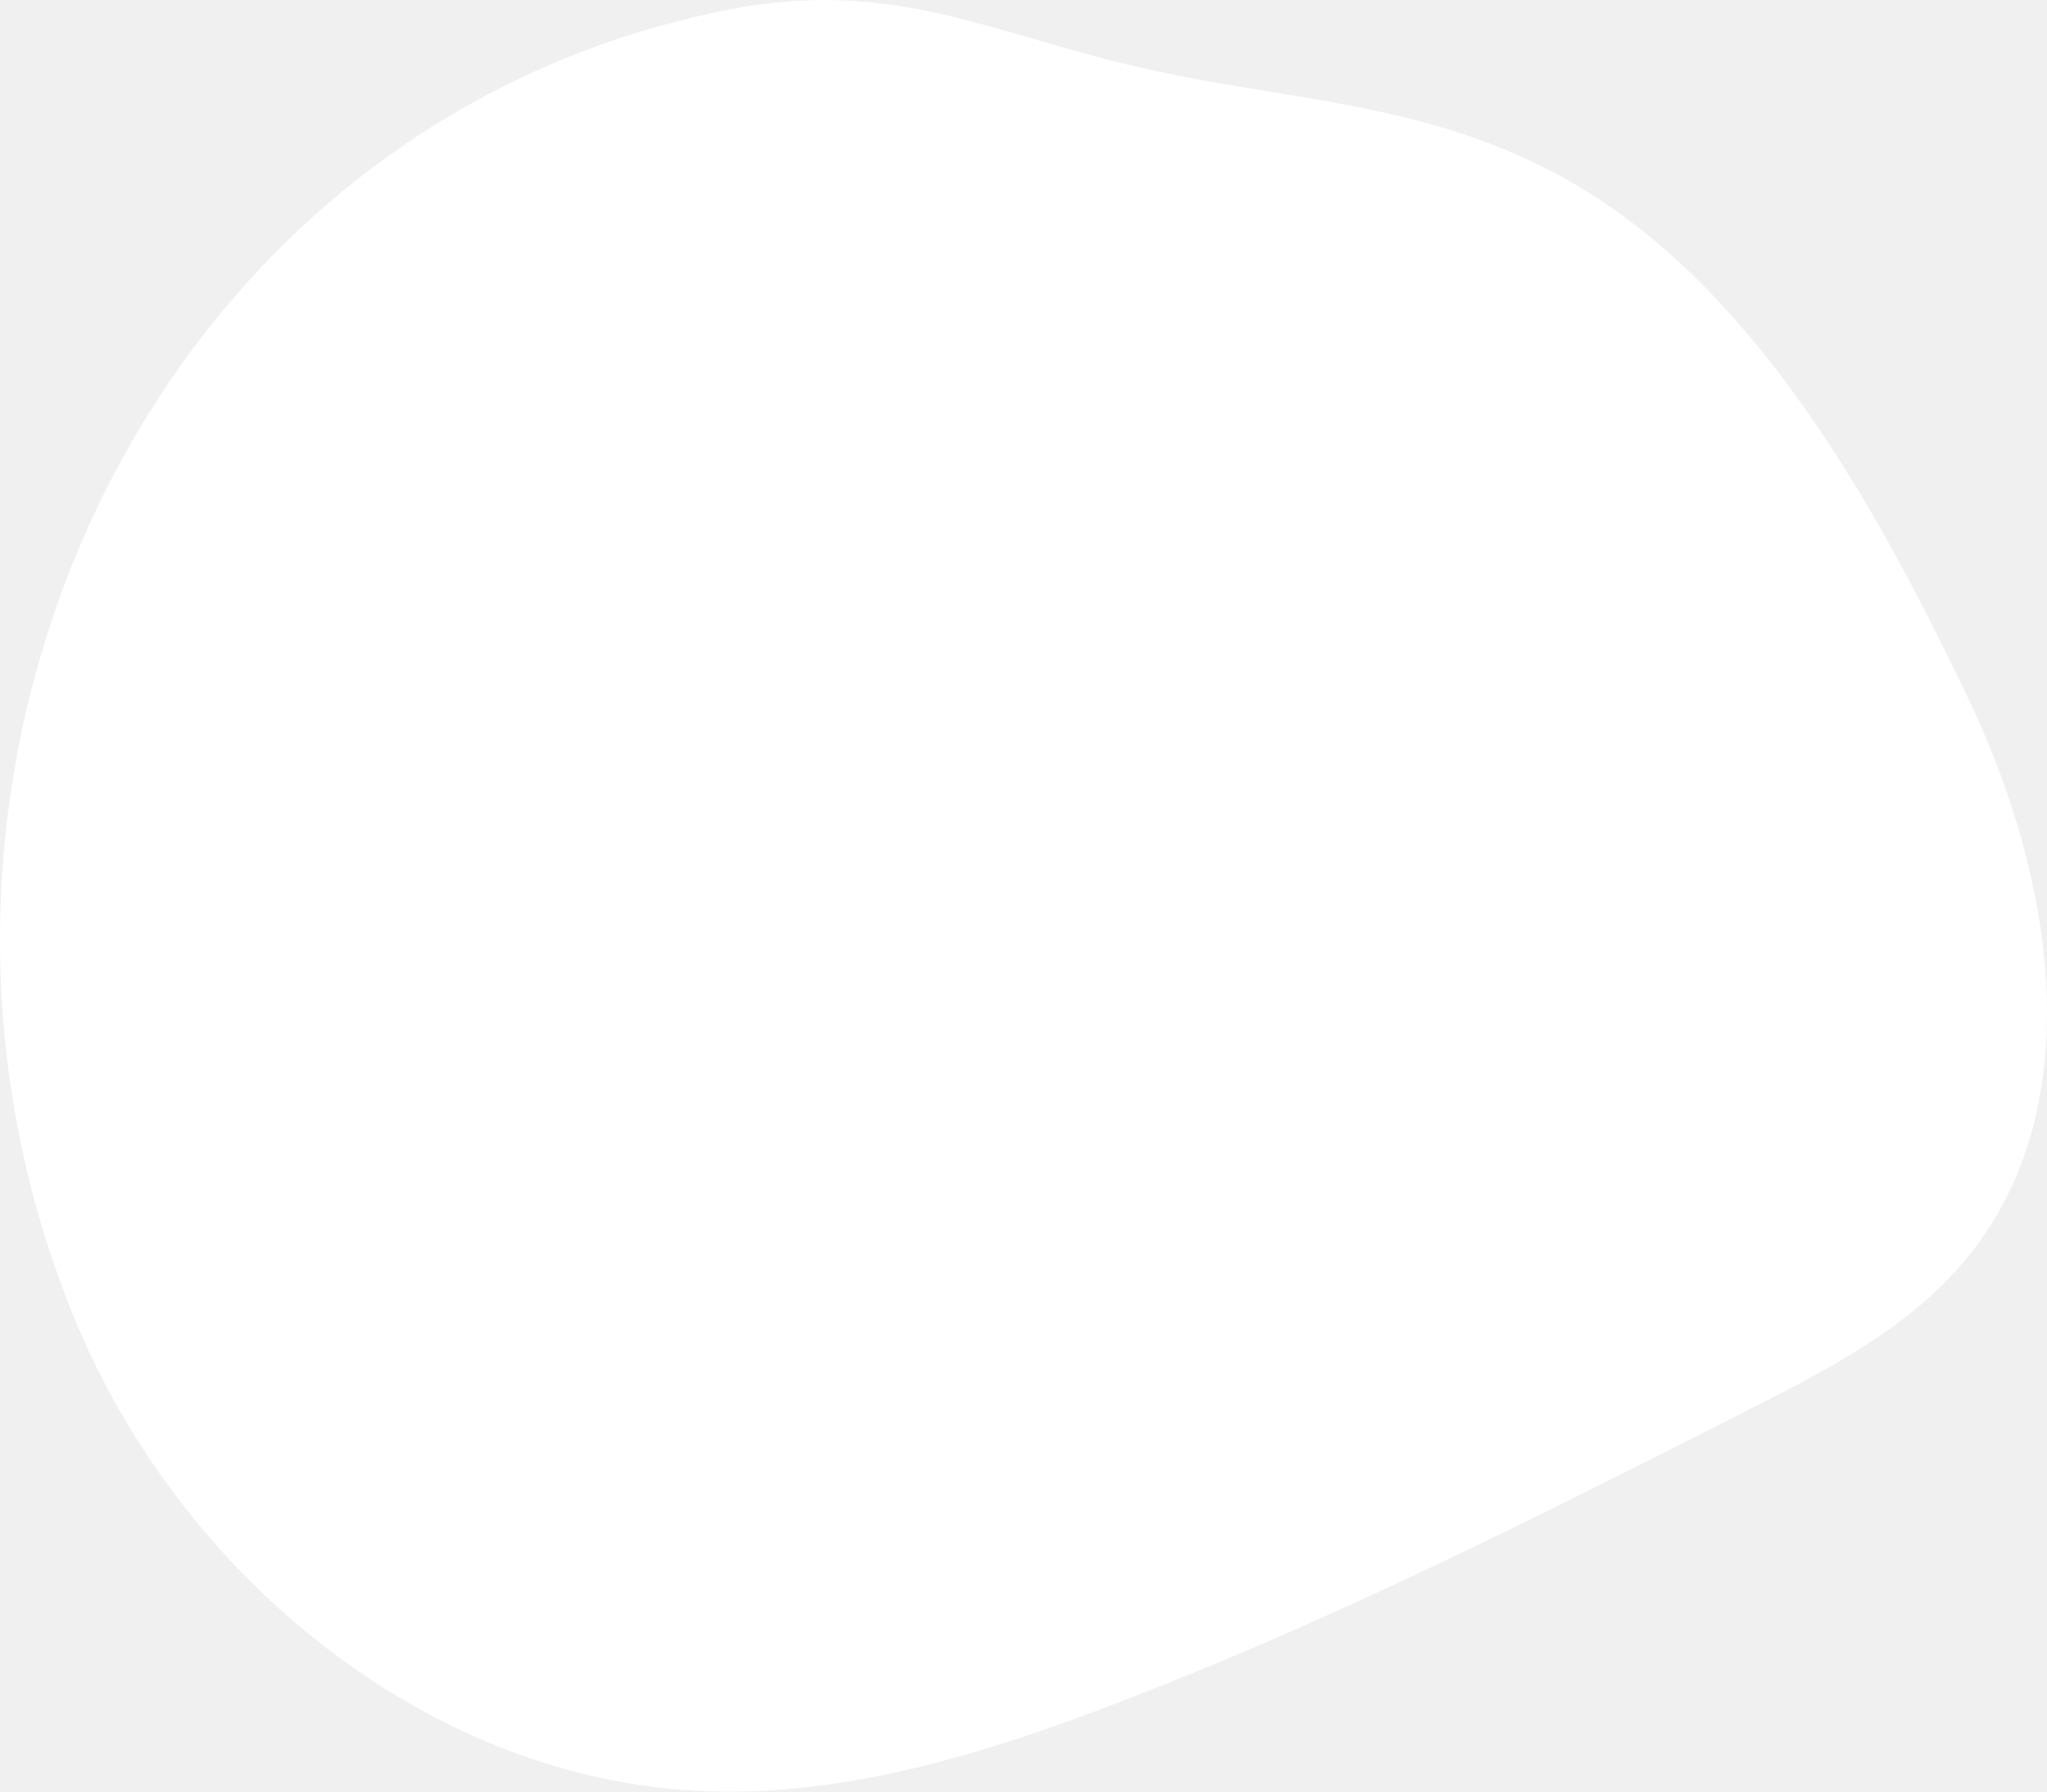
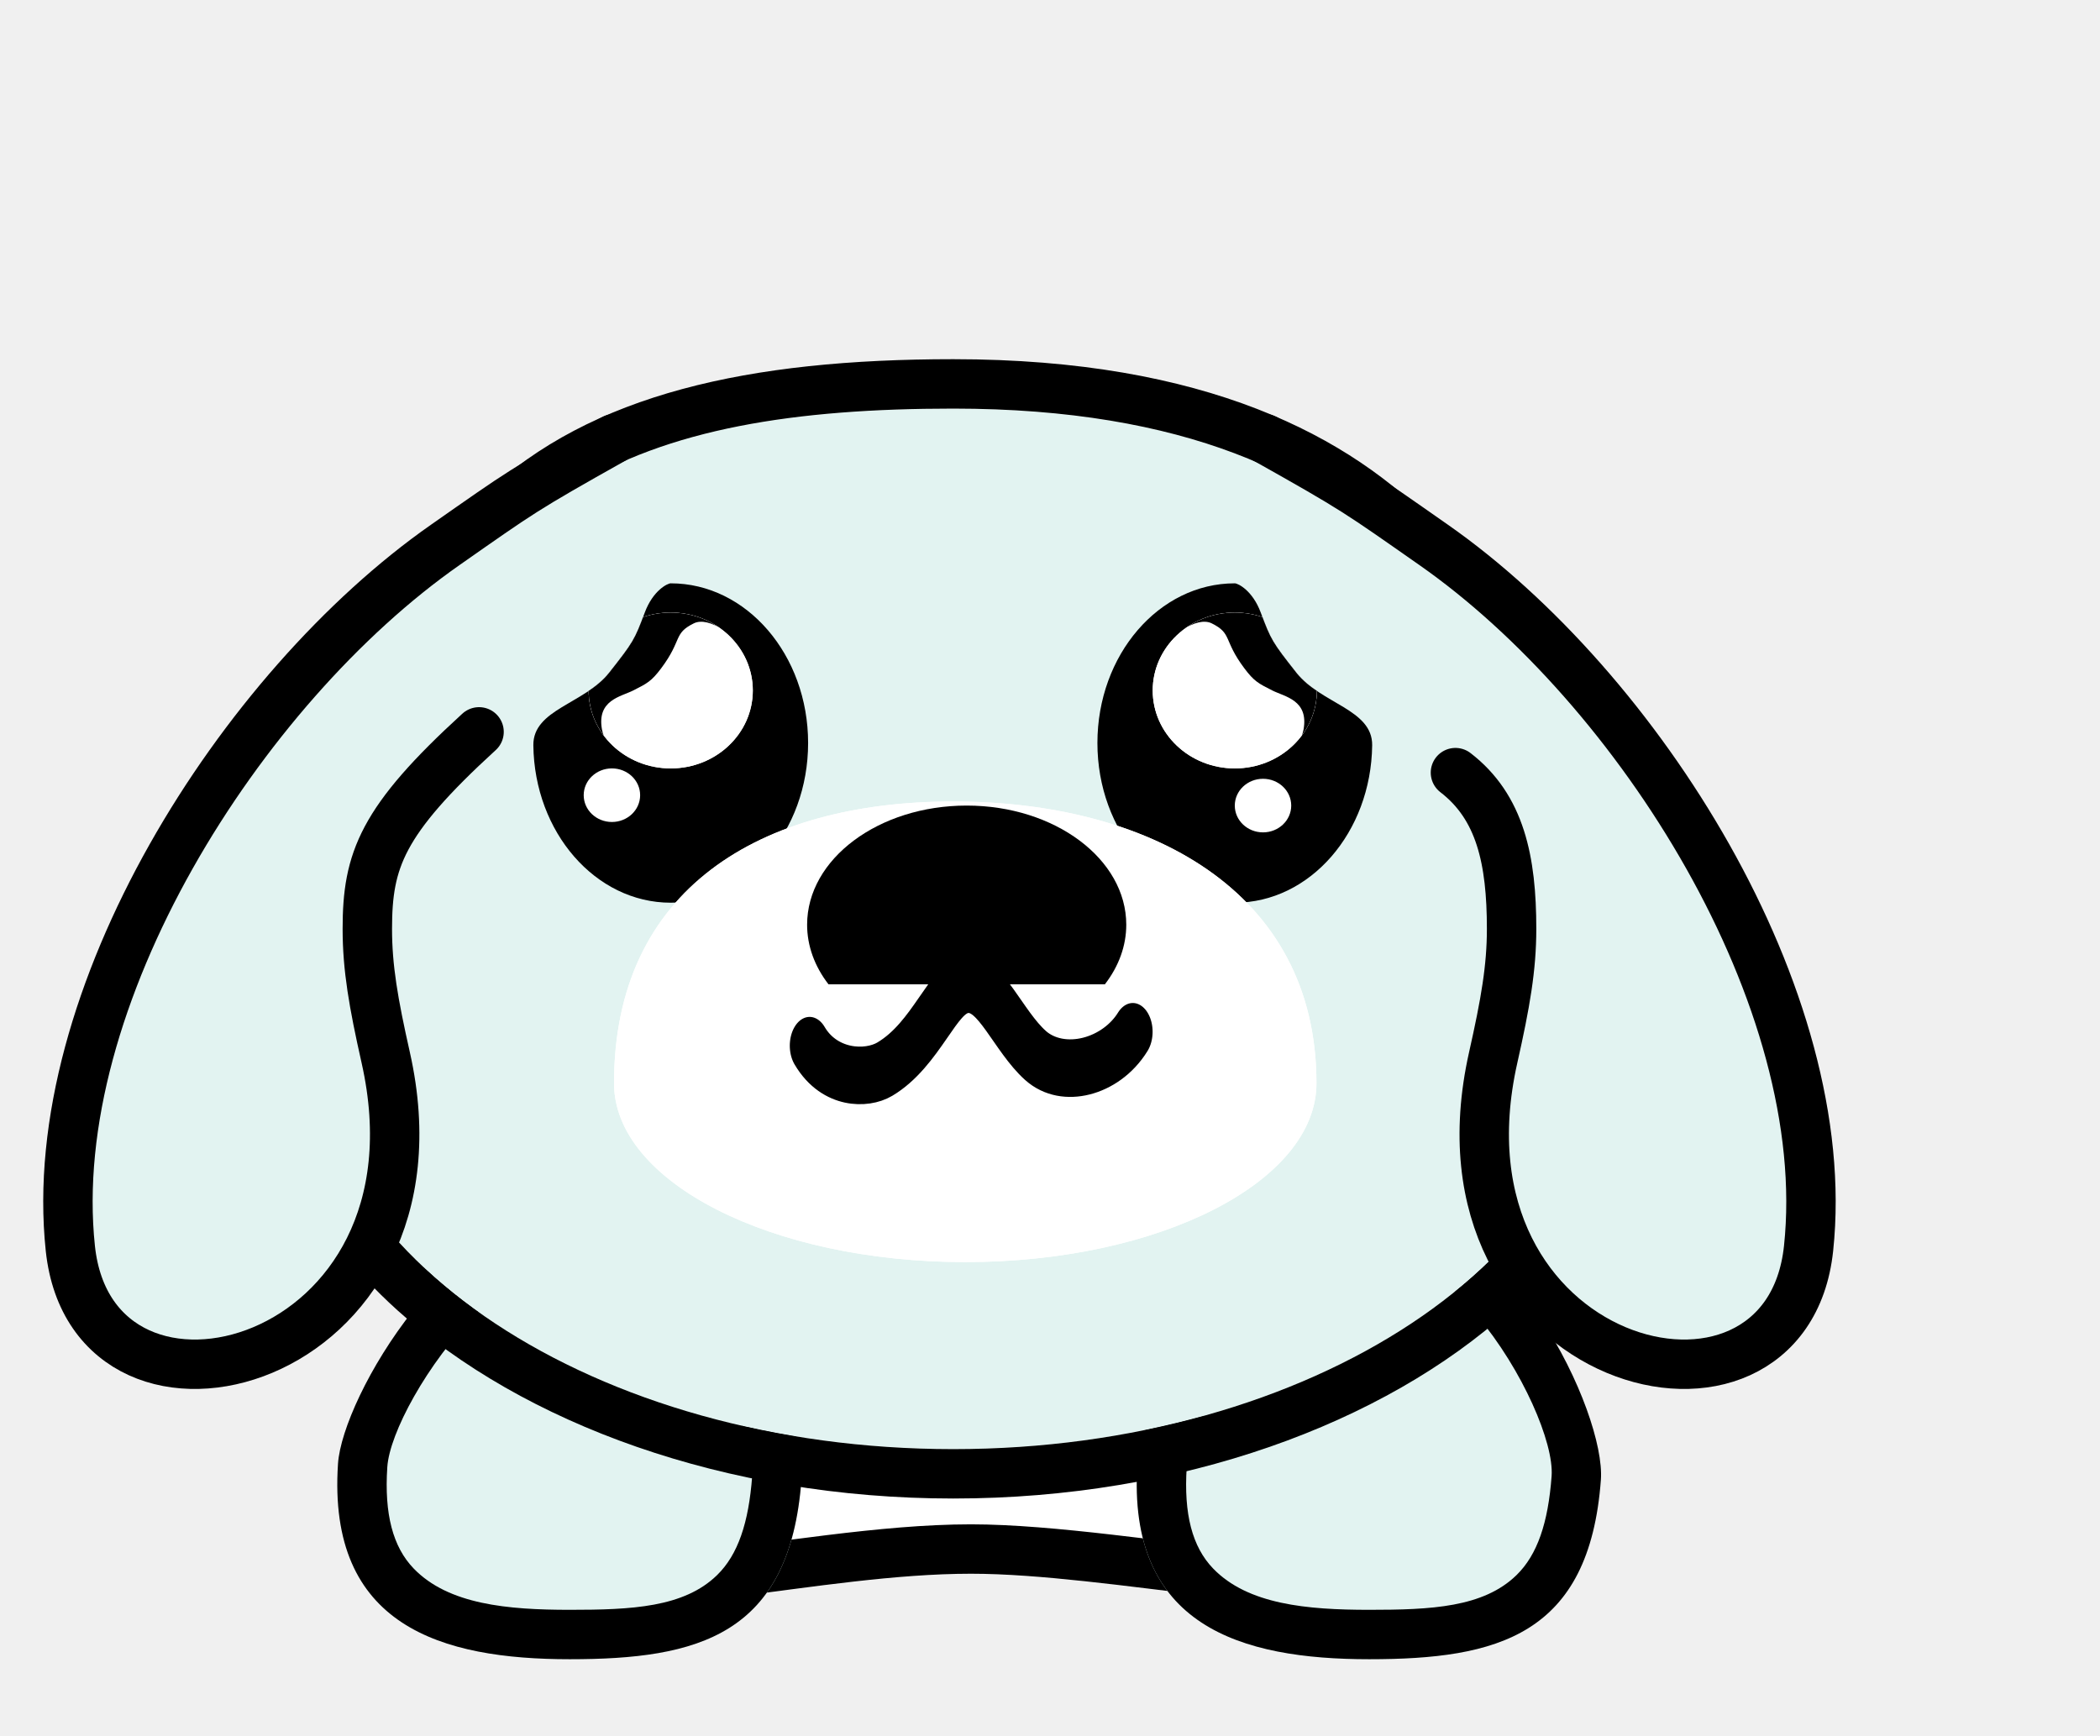
- <svg xmlns="http://www.w3.org/2000/svg" style="isolation:isolate" viewBox="305.746 538.684 177.043 154.989" width="177.043pt" height="154.989pt">
-   <path d=" M 440.78 553.957 C 428.549 547.276 416.553 547.435 403.656 544.362 C 390.607 541.255 382.521 536.719 368.306 539.606 C 317.862 549.854 293.034 606.263 312.228 652.838 C 321.392 675.072 342.913 692.82 366.948 693.641 C 378.926 694.05 390.673 690.453 401.875 686.191 C 420.806 678.992 438.909 669.81 456.97 660.646 C 463.859 657.15 470.954 653.493 475.856 647.523 C 486.663 634.363 483.35 614.557 476.017 599.188 C 468.083 582.558 457.391 563.029 440.78 553.957 Z " fill="#FFFFFF" />
+ <svg xmlns="http://www.w3.org/2000/svg" width="100%" height="100%" viewBox="0 0 340 281" version="1.1" xml:space="preserve" style="fill-rule:evenodd;clip-rule:evenodd;stroke-linecap:round;stroke-linejoin:round;stroke-miterlimit:1.5;">
+   <g transform="matrix(-1.59604,-1.95459e-16,6.92641e-17,-0.565584,460.681,298.431)">
+     <path d="M242.064,179.802L139.384,179.802C134.181,168.792 131.442,156.303 131.442,143.59C131.442,120.545 130.035,76.878 144.124,68.695C154.474,62.684 176.29,77.08 190.146,77.08C205.301,77.08 224.327,61.968 234.532,69.253C246.361,77.697 245.645,121.793 245.645,143.252C245.645,155.965 247.267,168.792 242.064,179.802Z" style="fill:white;" />
+     <path d="M242.064,179.802L139.384,179.802C134.181,168.792 131.442,156.303 131.442,143.59C131.442,120.545 130.035,76.878 144.124,68.695C154.474,62.684 176.29,77.08 190.146,77.08C205.301,77.08 224.327,61.968 234.532,69.253C246.361,77.697 245.645,121.793 245.645,143.252C245.645,155.965 247.267,168.792 242.064,179.802ZM240.073,165.657C240.926,162.397 240.908,158.851 240.848,155.346C240.781,151.341 240.633,147.29 240.633,143.252C240.633,133.399 240.853,118.338 239.66,104.782C238.801,95.027 237.211,85.756 233.303,82.966C229.681,80.381 224.807,81.281 219.401,82.924C210.092,85.755 199.408,91.224 190.146,91.224C181.688,91.224 170.313,86.018 160.293,83.121C154.326,81.396 148.897,80.364 145.134,82.55C140.377,85.312 138.292,94.227 137.341,104.235C136.052,117.787 136.454,133.053 136.454,143.59C136.454,151.466 138.21,158.741 141.126,165.658L240.073,165.657Z" />
+   </g>
+   <g transform="matrix(2.69734,-2.65544e-16,2.65544e-16,-4.86568,-337.895,945.289)">
+     <path d="M168.418,156.434C160.047,156.434 153.25,160.201 153.25,164.842C153.25,169.483 160.047,173.251 168.418,173.251C176.79,173.251 183.586,169.483 183.586,164.842C183.586,160.201 176.79,156.434 168.418,156.434ZM168.418,158.078C175.153,158.078 180.62,161.109 180.62,164.842C180.62,168.576 175.153,171.606 168.418,171.606C161.684,171.606 156.216,168.576 156.216,164.842C156.216,161.109 161.684,158.078 168.418,158.078Z" />
+   </g>
+   <g transform="matrix(-0.971908,0,0,0.971908,219.948,42.7734)">
+     <path d="M129.478,157.114C150.783,157.114 169.257,188.693 170,199.868C171.8,226.942 152.703,232.435 131.398,232.435C110.093,232.435 94.717,228.524 92.796,202.541C91.971,191.371 108.173,157.114 129.478,157.114Z" style="fill:rgb(226,243,241);" />
+     <path d="M129.478,157.114C108.173,157.114 91.971,191.371 92.796,202.541C94.717,228.524 110.093,232.435 131.398,232.435C152.703,232.435 171.8,226.942 170,199.868C169.257,188.693 150.783,157.114 129.478,157.114ZM129.478,165.345C135.928,165.345 141.818,169.584 146.861,174.715C155.247,183.246 161.413,194.788 161.787,200.414C162.309,208.261 160.854,213.728 157.397,217.317C151.614,223.321 141.727,224.204 131.398,224.204C121.122,224.204 112.372,223.822 106.834,218.404C103.386,215.032 101.582,209.737 101.005,201.934C100.596,196.391 105.827,184.23 113.427,175.182C117.907,169.85 123.247,165.345 129.478,165.345Z" />
+   </g>
+   <g transform="matrix(-0.971908,0,0,0.971908,349.38,42.7734)">
+     <path d="M129.478,157.114C150.783,157.114 169.257,188.693 170,199.868C171.8,226.942 152.703,232.435 131.398,232.435C110.093,232.435 94.717,228.524 92.796,202.541C91.971,191.371 108.173,157.114 129.478,157.114Z" style="fill:rgb(226,243,241);" />
+     <path d="M129.478,157.114C108.173,157.114 91.971,191.371 92.796,202.541C94.717,228.524 110.093,232.435 131.398,232.435C152.703,232.435 171.8,226.942 170,199.868C169.257,188.693 150.783,157.114 129.478,157.114ZM129.478,165.345C135.928,165.345 141.818,169.584 146.861,174.715C155.247,183.246 161.413,194.788 161.787,200.414C162.309,208.261 160.854,213.728 157.397,217.317C151.614,223.321 141.727,224.204 131.398,224.204C121.122,224.204 112.372,223.822 106.834,218.404C103.386,215.032 101.582,209.737 101.005,201.934C100.596,196.391 105.827,184.23 113.427,175.182C117.907,169.85 123.247,165.345 129.478,165.345Z" />
+   </g>
+   <g transform="matrix(2.01313,5.43765e-16,5.43765e-16,-2.42704,-17.0017,572.421)">
+     <path d="M39.583,181.666C43.766,203.283 59.79,208.59 85.11,208.59C122.51,208.59 128.733,190.381 130.637,181.666C134.945,177.416 137.21,172.631 137.21,167.763C137.21,151.98 113.865,139.167 85.11,139.167C56.355,139.167 33.01,151.98 33.01,167.763C33.01,172.631 35.275,177.416 39.583,181.666Z" style="fill:white;" />
+     <clipPath id="_clip1">
+       <path d="M39.583,181.666C43.766,203.283 59.79,208.59 85.11,208.59C122.51,208.59 128.733,190.381 130.637,181.666C134.945,177.416 137.21,172.631 137.21,167.763C137.21,151.98 113.865,139.167 85.11,139.167C56.355,139.167 33.01,151.98 33.01,167.763C33.01,172.631 35.275,177.416 39.583,181.666Z" />
+     </clipPath>
+     <g clip-path="url(#_clip1)">
+       <g transform="matrix(0.875864,-1.087e-16,1.31049e-16,-1.36104,-73.0889,347.228)">
+         <path d="M165.443,169.444C150.832,161.518 153.02,175.757 136.948,180.133C122.171,184.156 89.15,176.385 102.506,152.002C113.264,132.362 129.954,77.8 177.713,82.828C198.299,84.995 256.933,120.561 259.251,144.181C261.561,167.71 232.345,198.267 209.141,172.552C209.016,172.413 202.464,166.57 196.106,169.627C192.328,171.443 182.361,176.252 178.574,177.375C169.393,180.099 174.034,173.64 165.443,169.444Z" style="fill:rgb(226,243,241);" />
+         <clipPath id="_clip2">
+           <path d="M165.443,169.444C150.832,161.518 153.02,175.757 136.948,180.133C122.171,184.156 89.15,176.385 102.506,152.002C113.264,132.362 129.954,77.8 177.713,82.828C198.299,84.995 256.933,120.561 259.251,144.181C261.561,167.71 232.345,198.267 209.141,172.552C209.016,172.413 202.464,166.57 196.106,169.627C192.328,171.443 182.361,176.252 178.574,177.375C169.393,180.099 174.034,173.64 165.443,169.444Z" />
+         </clipPath>
+         <g clip-path="url(#_clip2)">
+           <g transform="matrix(0.787311,-1.76392e-16,1.31963e-16,0.488555,84.0578,45.7753)">
+             <path d="M86.671,135.265C87.637,133.035 89.336,132.333 89.698,132.333C98.541,132.333 105.721,139.513 105.721,148.356C105.721,157.2 98.541,164.379 89.698,164.379C80.931,164.379 73.799,157.323 73.676,148.585C73.625,144.967 79.655,144.427 82.524,141.295C85.333,138.23 85.488,137.994 86.671,135.265Z" />
+             <clipPath id="_clip3">
+               <path d="M86.671,135.265C87.637,133.035 89.336,132.333 89.698,132.333C98.541,132.333 105.721,139.513 105.721,148.356C105.721,157.2 98.541,164.379 89.698,164.379C80.931,164.379 73.799,157.323 73.676,148.585C73.625,144.967 79.655,144.427 82.524,141.295C85.333,138.23 85.488,137.994 86.671,135.265Z" />
+             </clipPath>
+             <g clip-path="url(#_clip3)">
+               <g transform="matrix(0.720351,4.40144e-32,0,0.619641,5.02218,68.1478)">
+                 <ellipse cx="117.548" cy="120.936" rx="13.289" ry="12.619" style="fill:white;" />
+               </g>
+               <g transform="matrix(0.720351,4.40144e-32,0,0.619641,5.02218,68.1478)">
+                 <ellipse cx="117.548" cy="120.936" rx="13.289" ry="12.619" style="fill:white;" />
+                 <clipPath id="_clip4">
+                   <ellipse cx="117.548" cy="120.936" rx="13.289" ry="12.619" />
+                 </clipPath>
+                 <g clip-path="url(#_clip4)">
+                   <g transform="matrix(0.350429,0.280129,-0.768243,0.961037,141.651,7.02148)">
+                     <path d="M73.276,55.865C90.757,55.438 149.719,78.857 128.996,74.723C123.089,73.544 110.57,73.726 107.965,75.748C104.412,78.506 108.5,78.379 108.888,83.068C109.063,85.188 108.349,85.763 105.999,87.636C103.909,89.301 97.869,91.615 105.971,94.203C111.138,95.853 119.876,95.609 125.553,95.067C143.391,93.364 87.26,117.672 73.276,117.672C54.267,117.672 38.834,103.824 38.834,86.768C38.834,69.713 54.273,56.33 73.276,55.865Z" />
+                   </g>
+                 </g>
+               </g>
+             </g>
+           </g>
+           <g transform="matrix(-0.787311,1.76392e-16,1.31963e-16,0.488555,277.093,45.7753)">
+             <path d="M86.671,135.265C87.637,133.035 89.336,132.333 89.698,132.333C98.541,132.333 105.721,139.513 105.721,148.356C105.721,157.2 98.541,164.379 89.698,164.379C80.931,164.379 73.799,157.323 73.676,148.585C73.625,144.967 79.655,144.427 82.524,141.295C85.333,138.23 85.488,137.994 86.671,135.265Z" />
+             <clipPath id="_clip5">
+               <path d="M86.671,135.265C87.637,133.035 89.336,132.333 89.698,132.333C98.541,132.333 105.721,139.513 105.721,148.356C105.721,157.2 98.541,164.379 89.698,164.379C80.931,164.379 73.799,157.323 73.676,148.585C73.625,144.967 79.655,144.427 82.524,141.295C85.333,138.23 85.488,137.994 86.671,135.265Z" />
+             </clipPath>
+             <g clip-path="url(#_clip5)">
+               <g transform="matrix(0.720351,4.40144e-32,0,0.619641,5.02218,68.1478)">
+                 <ellipse cx="117.548" cy="120.936" rx="13.289" ry="12.619" style="fill:white;" />
+               </g>
+               <g transform="matrix(0.720351,4.40144e-32,0,0.619641,5.02218,68.1478)">
+                 <ellipse cx="117.548" cy="120.936" rx="13.289" ry="12.619" style="fill:white;" />
+                 <clipPath id="_clip6">
+                   <ellipse cx="117.548" cy="120.936" rx="13.289" ry="12.619" />
+                 </clipPath>
+                 <g clip-path="url(#_clip6)">
+                   <g transform="matrix(0.350429,0.280129,-0.768243,0.961037,141.651,7.02148)">
+                     <path d="M73.276,55.865C90.757,55.438 149.719,78.857 128.996,74.723C123.089,73.544 110.57,73.726 107.965,75.748C104.412,78.506 108.5,78.379 108.888,83.068C109.063,85.188 108.349,85.763 105.999,87.636C103.909,89.301 97.869,91.615 105.971,94.203C111.138,95.853 119.876,95.609 125.553,95.067C143.391,93.364 87.26,117.672 73.276,117.672C54.267,117.672 38.834,103.824 38.834,86.768C38.834,69.713 54.273,56.33 73.276,55.865Z" />
+                   </g>
+                 </g>
+               </g>
+             </g>
+           </g>
+         </g>
+       </g>
+       <g transform="matrix(0.496738,1.11291e-16,1.11291e-16,-0.412024,2.394,248.33)">
+         <path d="M166.518,160.07C197.902,160.07 225.323,174.312 225.323,205.696C225.323,221.68 199.843,234.657 168.46,234.657C137.076,234.657 111.597,221.68 111.597,205.696C111.597,174.312 135.135,160.07 166.518,160.07Z" style="fill:white;" />
+       </g>
+       <g transform="matrix(0.496738,1.11291e-16,1.11291e-16,-0.412024,2.394,248.33)">
+         <path d="M166.518,160.07C197.902,160.07 225.323,174.312 225.323,205.696C225.323,221.68 199.843,234.657 168.46,234.657C137.076,234.657 111.597,221.68 111.597,205.696C111.597,174.312 135.135,160.07 166.518,160.07Z" style="fill:white;" />
+       </g>
+       <g transform="matrix(0.170771,3.82603e-17,3.82603e-17,-0.141648,37.5848,199.927)">
+         <ellipse cx="117.548" cy="120.936" rx="13.289" ry="12.619" style="fill:white;" />
+       </g>
+       <g transform="matrix(0.170771,3.82603e-17,3.82603e-17,-0.141648,89.9483,199.234)">
+         <ellipse cx="117.548" cy="120.936" rx="13.289" ry="12.619" style="fill:white;" />
+       </g>
+     </g>
+     <path d="M35.839,183.073C37.759,192.131 41.742,198.471 47.402,202.883C55.988,209.578 68.7,211.886 85.11,211.886C105.343,211.886 117.065,206.772 124.064,200.668C130.786,194.805 133.219,187.897 134.354,183.101C138.869,178.381 141.183,173.106 141.183,167.763C141.183,160.553 137.035,153.837 129.814,148.432C119.721,140.877 103.471,135.871 85.11,135.871C66.749,135.871 50.499,140.877 40.406,148.432C33.185,153.837 29.036,160.553 29.036,167.763C29.036,173.096 31.342,178.36 35.839,183.073ZM39.583,181.666C35.275,177.416 33.01,172.631 33.01,167.763C33.01,151.98 56.355,139.167 85.11,139.167C113.865,139.167 137.21,151.98 137.21,167.763C137.21,172.631 134.945,177.416 130.637,181.666C128.733,190.381 122.51,208.59 85.11,208.59C59.79,208.59 43.766,203.283 39.583,181.666Z" />
+   </g>
+   <g transform="matrix(1,0,0,1,17.8286,0)">
+     <path d="M81.586,71.042C66.759,79.367 66.553,79.638 54.258,88.237C21.111,111.419 -10.729,161.656 -6.44,202.154C-2.766,236.853 55.953,221.63 44.623,171.258C42.631,162.403 41.643,156.715 41.643,150.411C41.643,139.269 43.955,132.926 59.733,118.511" style="fill:rgb(226,243,241);stroke:black;stroke-width:8px;" />
+   </g>
+   <g transform="matrix(-1,0,0,1,286.377,0)">
+     <path d="M81.586,71.042C66.759,79.367 66.553,79.638 54.258,88.237C21.111,111.419 -10.729,161.656 -6.44,202.154C-2.766,236.853 55.953,221.63 44.623,171.258C42.631,162.403 41.643,156.715 41.643,150.411C41.643,139.269 43.475,130.69 50.733,125.112" style="fill:rgb(226,243,241);stroke:black;stroke-width:8px;" />
+   </g>
+   <g transform="matrix(-0.688338,7.38784e-17,-6.97524e-17,-1,336.719,307.897)">
+     <path d="M222.732,140.821C227.845,135.094 239.143,133.011 245.605,136.977C251.991,140.897 256.31,148.96 261.799,148.506C267.39,148.044 271.17,138.813 281.068,134.766C285.382,133.003 294.108,133.12 298.749,138.57" style="fill:white;stroke:black;stroke-width:9.32px;" />
+   </g>
+   <g transform="matrix(3.52574,4.84615e-16,-4.31779e-16,3.95718,-485.395,-458.801)">
+     <path d="M188.409,156.22L175.717,156.22C175.074,155.479 174.735,154.638 174.735,153.782C174.735,151.091 178.019,148.906 182.063,148.906C186.107,148.906 189.391,151.091 189.391,153.782C189.391,154.638 189.052,155.479 188.409,156.22Z" />
+   </g>
+   <g transform="matrix(1.38778e-17,0.396792,-1,3.08464e-17,299.015,55.3752)">
+     <path d="M234.459,142.502L257.261,142.502" style="fill:white;stroke:black;stroke-width:10.52px;" />
+   </g>
+   <g transform="matrix(1.38778e-17,0.396792,-1,3.08464e-17,299.25,50.4215)">
+     <path d="M234.459,142.502C218.965,142.294 228.774,142.327 253.61,142.502L280.063,142.738" style="fill:white;stroke:black;stroke-width:10.52px;" />
+   </g>
</svg>
